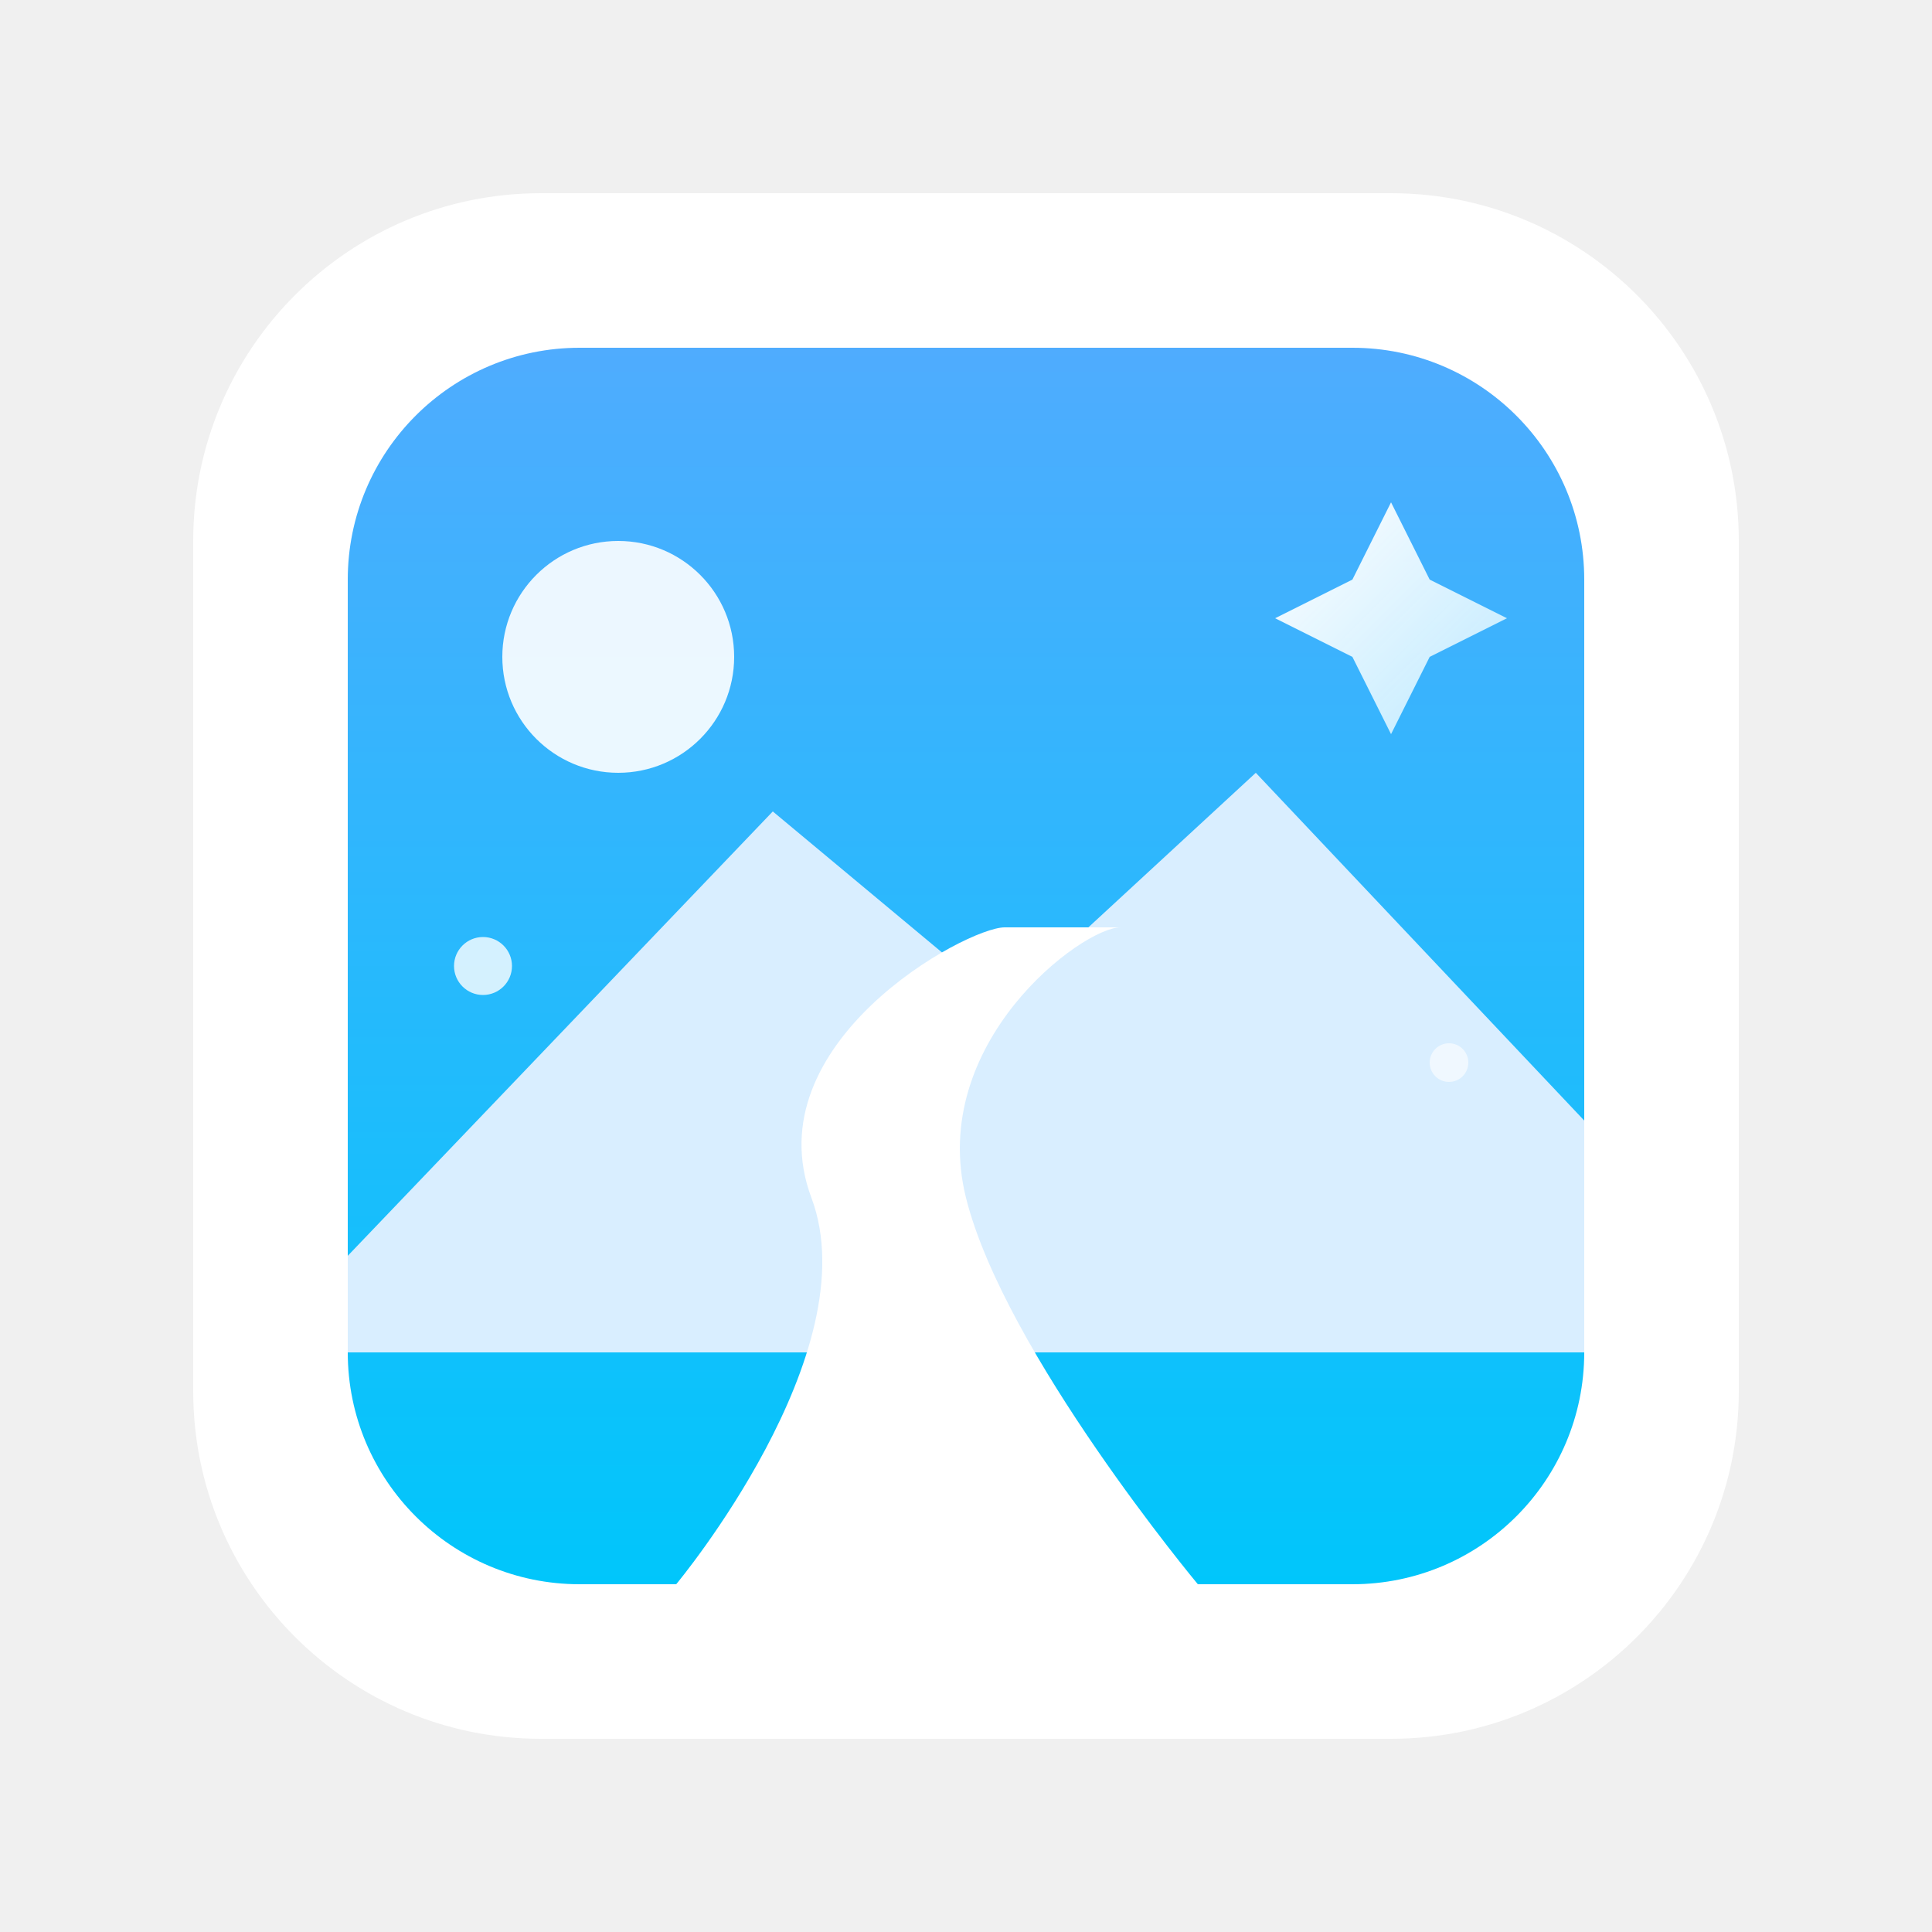
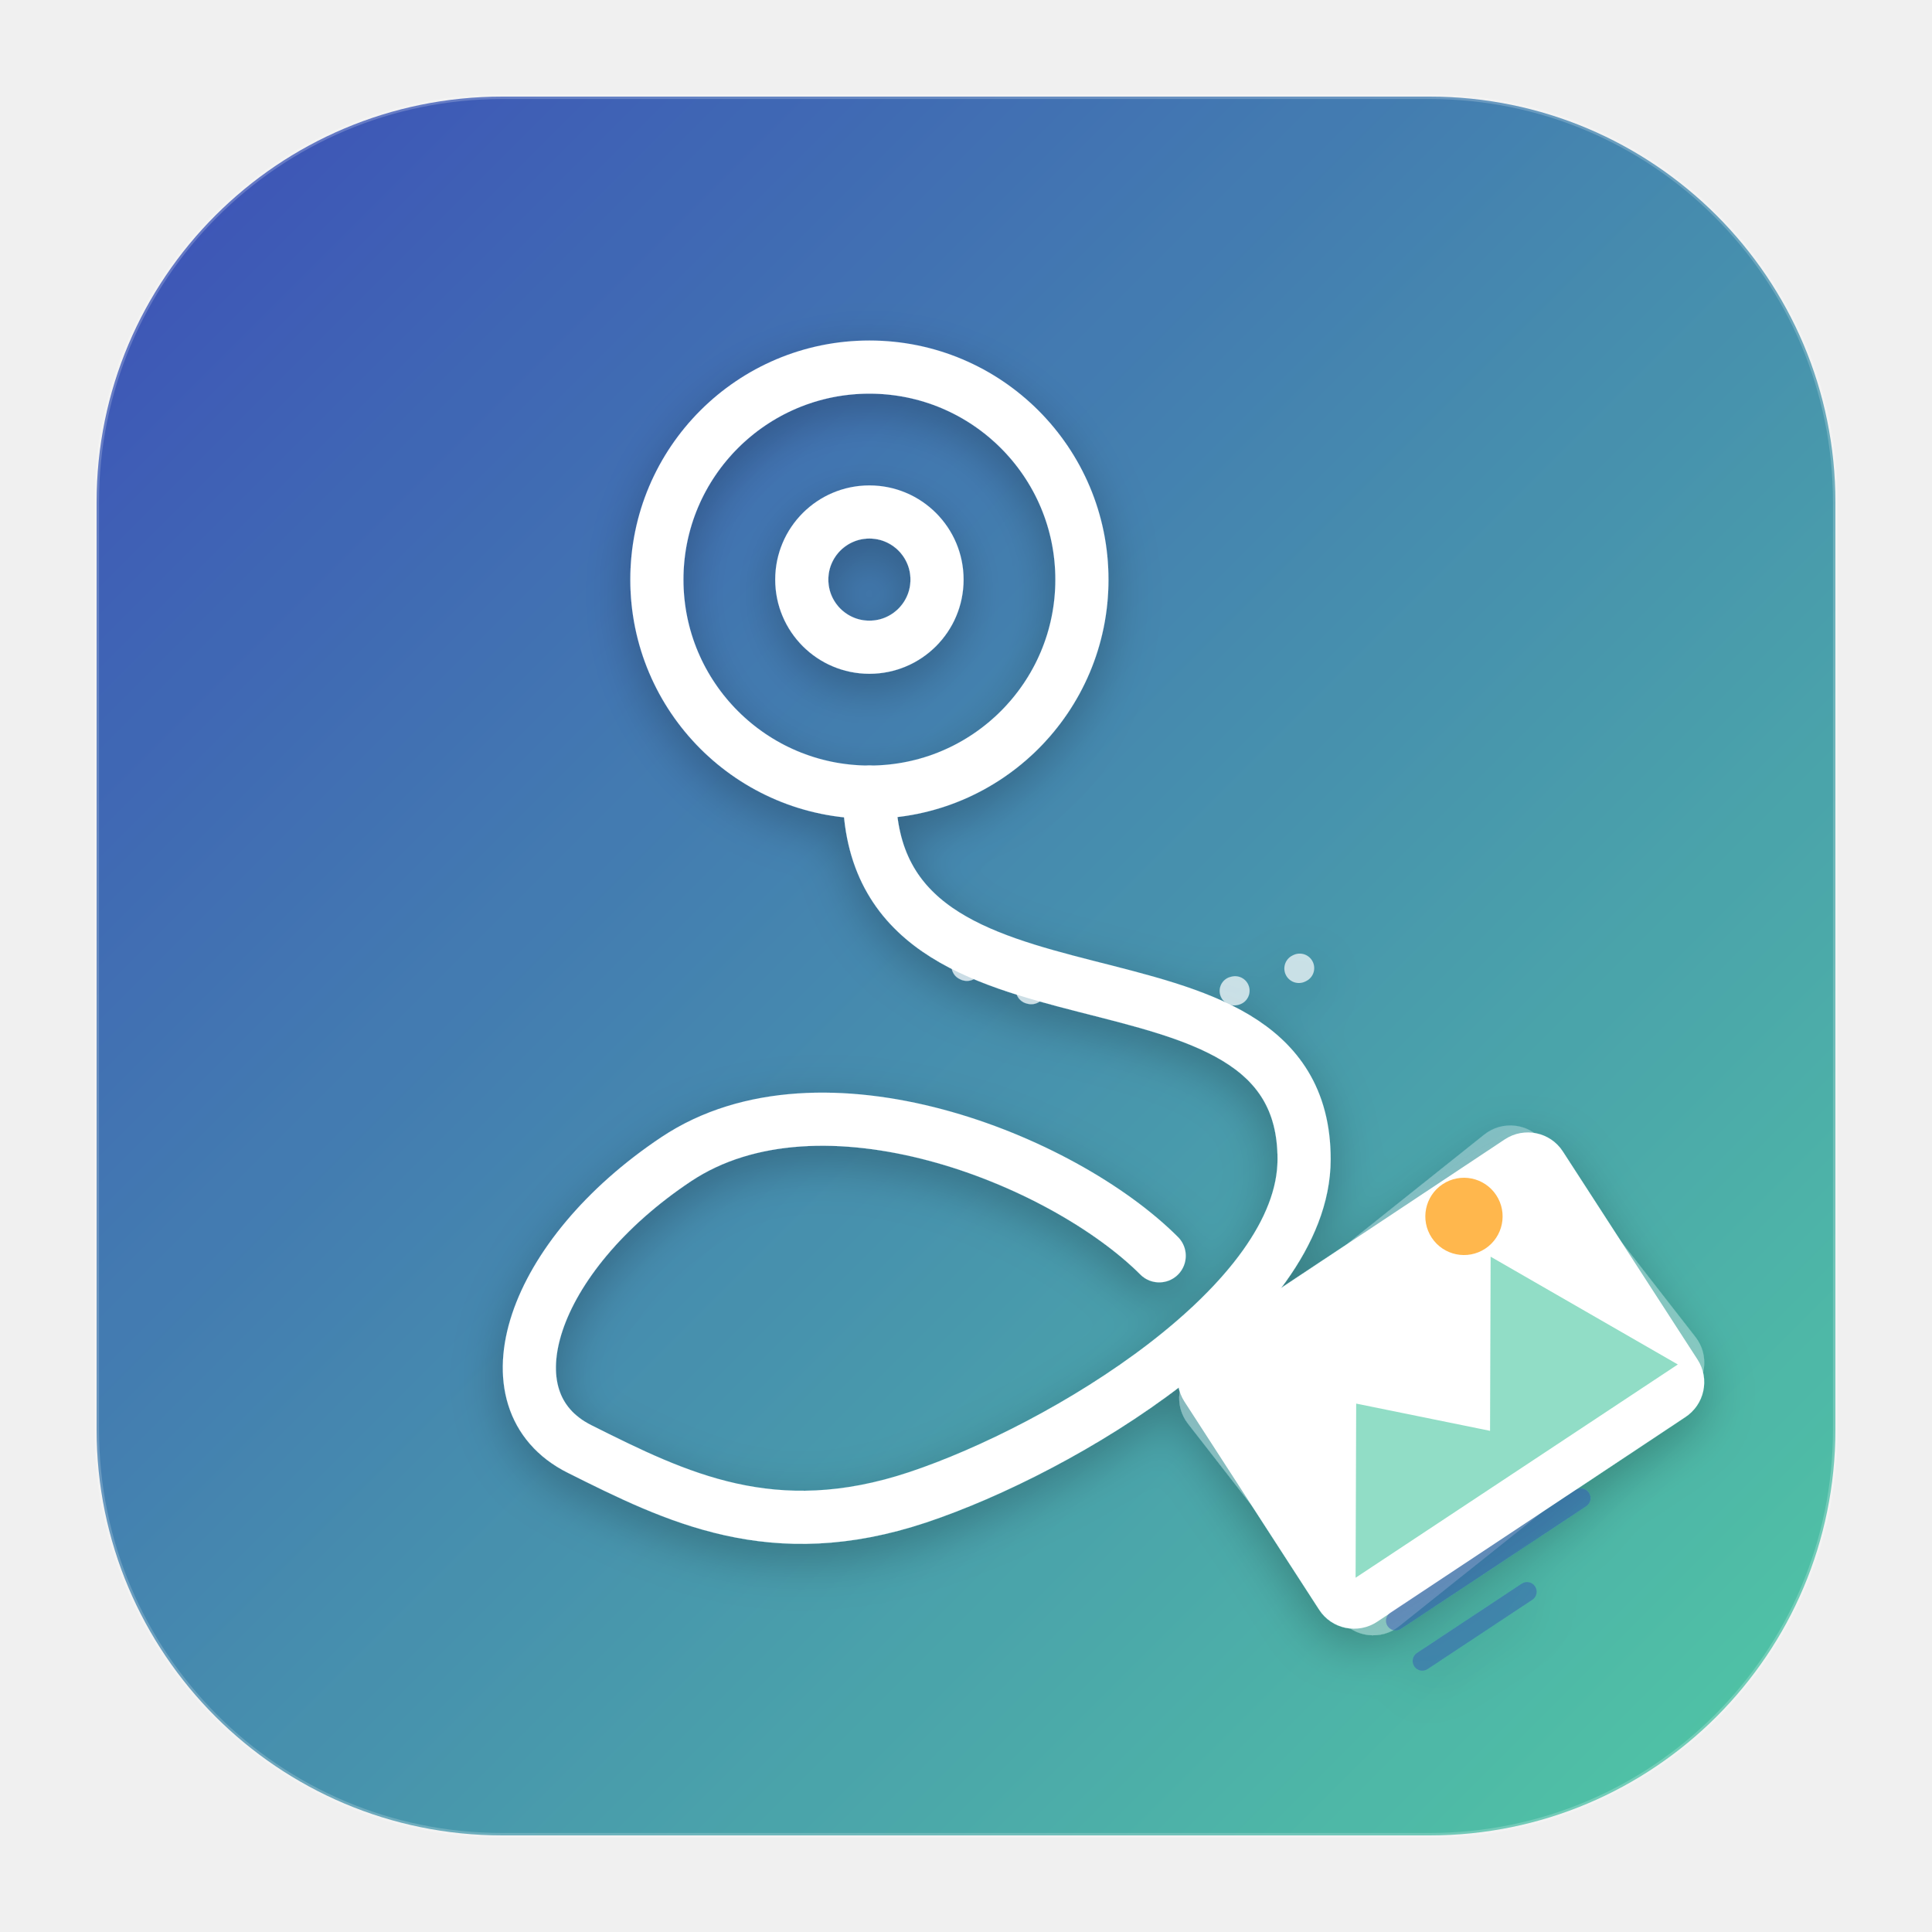
- <svg xmlns="http://www.w3.org/2000/svg" viewBox="0 0 100 100" width="400" height="400">
+ <svg xmlns="http://www.w3.org/2000/svg" xmlns:xlink="http://www.w3.org/1999/xlink" width="200" height="200" viewBox="0 0 200 200">
  <defs>
-     <linearGradient id="trailSkyGradient" x1="0%" y1="0%" x2="0%" y2="100%">
-       <stop offset="0%" style="stop-color:#4FACFE;stop-opacity:1" />
-       <stop offset="100%" style="stop-color:#00C6FB;stop-opacity:1" />
+     <linearGradient id="bgGradient" x1="0%" y1="0%" x2="100%" y2="100%">
+       <stop offset="0%" style="stop-color:#3246B4;stop-opacity:1" />
+       <stop offset="100%" style="stop-color:#48C7A0;stop-opacity:1" />
    </linearGradient>
-     <linearGradient id="sparkleGradient" x1="0%" y1="0%" x2="100%" y2="100%">
-       <stop offset="0%" style="stop-color:#FFF;stop-opacity:1" />
-       <stop offset="100%" style="stop-color:#E0F7FF;stop-opacity:0.8" />
-     </linearGradient>
+     <filter id="iconShadow" x="-20%" y="-20%" width="140%" height="140%">
+       <feGaussianBlur in="SourceAlpha" stdDeviation="2.5" />
+       <feOffset dx="0" dy="1.5" result="offsetblur" />
+       <feFlood flood-color="#000000" flood-opacity="0.25" />
+       <feComposite in2="offsetblur" operator="in" />
+       <feMerge>
+         <feMergeNode />
+         <feMergeNode in="SourceGraphic" />
+       </feMerge>
+     </filter>
+     <path id="photoCard" d="M 128.91 144.11 L 160.77 122.95 C 162.77 121.62 165.48 122.18 166.78 124.19 L 180.73 145.74 C 182.03 147.75 181.44 150.43 179.43 151.72 L 147.57 172.88 C 145.57 174.21 142.86 173.65 141.56 171.64 L 127.61 150.09 C 126.31 148.08 126.90 145.40 128.91 144.11 Z" />
  </defs>
-   <rect x="10" y="10" width="80" height="80" rx="18" ry="18" fill="white" />
-   <rect x="18" y="18" width="64" height="64" rx="12" ry="12" fill="url(#trailSkyGradient)" />
-   <circle cx="32" cy="34" r="6" fill="white" opacity="0.9" />
-   <path d="M 18 65 L 40 42 L 52 52 L 65 40 L 82 58 L 82 70 L 18 70 Z" fill="#D9EEFF" />
-   <path d="M 35 82 C 35 82, 45 70, 42 62 C 39 54, 50 48, 52 48 L 58 48 C 56 48, 48 54, 50 62 C 52 70, 62 82, 62 82 L 35 82 Z" fill="#FFFFFF" />
-   <path d="M 70 30 L 72 26 L 74 30 L 78 32 L 74 34 L 72 38 L 70 34 L 66 32 Z" fill="url(#sparkleGradient)" />
-   <circle cx="25" cy="50" r="1.5" fill="white" opacity="0.8" />
-   <circle cx="75" cy="55" r="1" fill="white" opacity="0.6" />
+   <rect x="10" y="10" width="180" height="180" rx="42" ry="42" fill="url(#bgGradient)" />
+   <rect x="10" y="10" width="180" height="180" rx="42" ry="42" fill="white" fill-opacity="0.05" stroke="white" stroke-width="0.5" stroke-opacity="0.2" />
+   <g filter="url(#iconShadow)">
+     <circle cx="90" cy="60" r="22" fill="none" stroke="white" stroke-width="5.5" />
+     <circle cx="90" cy="60" r="7" fill="none" stroke="white" stroke-width="5.5" />
+     <path d="M 90 82 C 90 110, 135 95, 135 120 C 135 135, 110 150, 95 155 C 80 160, 70 155, 60 150 C 50 145, 55 130, 70 120 C 85 110, 110 120, 120 130" fill="none" stroke="white" stroke-width="5.5" stroke-linecap="round" />
+     <path d="M 100 100 C 110 105, 125 105, 135 100" fill="none" stroke="white" stroke-width="3" stroke-linecap="round" stroke-dasharray="0.1, 7" opacity="0.7" />
+     <g transform="translate(-5, -5)">
+       <use xlink:href="#photoCard" fill="white" fill-opacity="0.3" transform="rotate(-5, 154, 147)" />
+       <use xlink:href="#photoCard" fill="white" />
+       <g transform="translate(154, 147) rotate(-33.5) translate(-154, -147)">
+         <path d="M 135 160 L 145 145 L 155 155 L 165 140 L 175 160 Z" fill="#48C7A0" opacity="0.6" />
+         <circle cx="165" cy="135" r="4" fill="#FFB74D" />
+         <rect x="135" y="165" width="25" height="2" rx="1" fill="#3246B4" opacity="0.4" />
+         <rect x="135" y="170" width="15" height="2" rx="1" fill="#3246B4" opacity="0.4" />
+       </g>
+     </g>
+   </g>
</svg>
